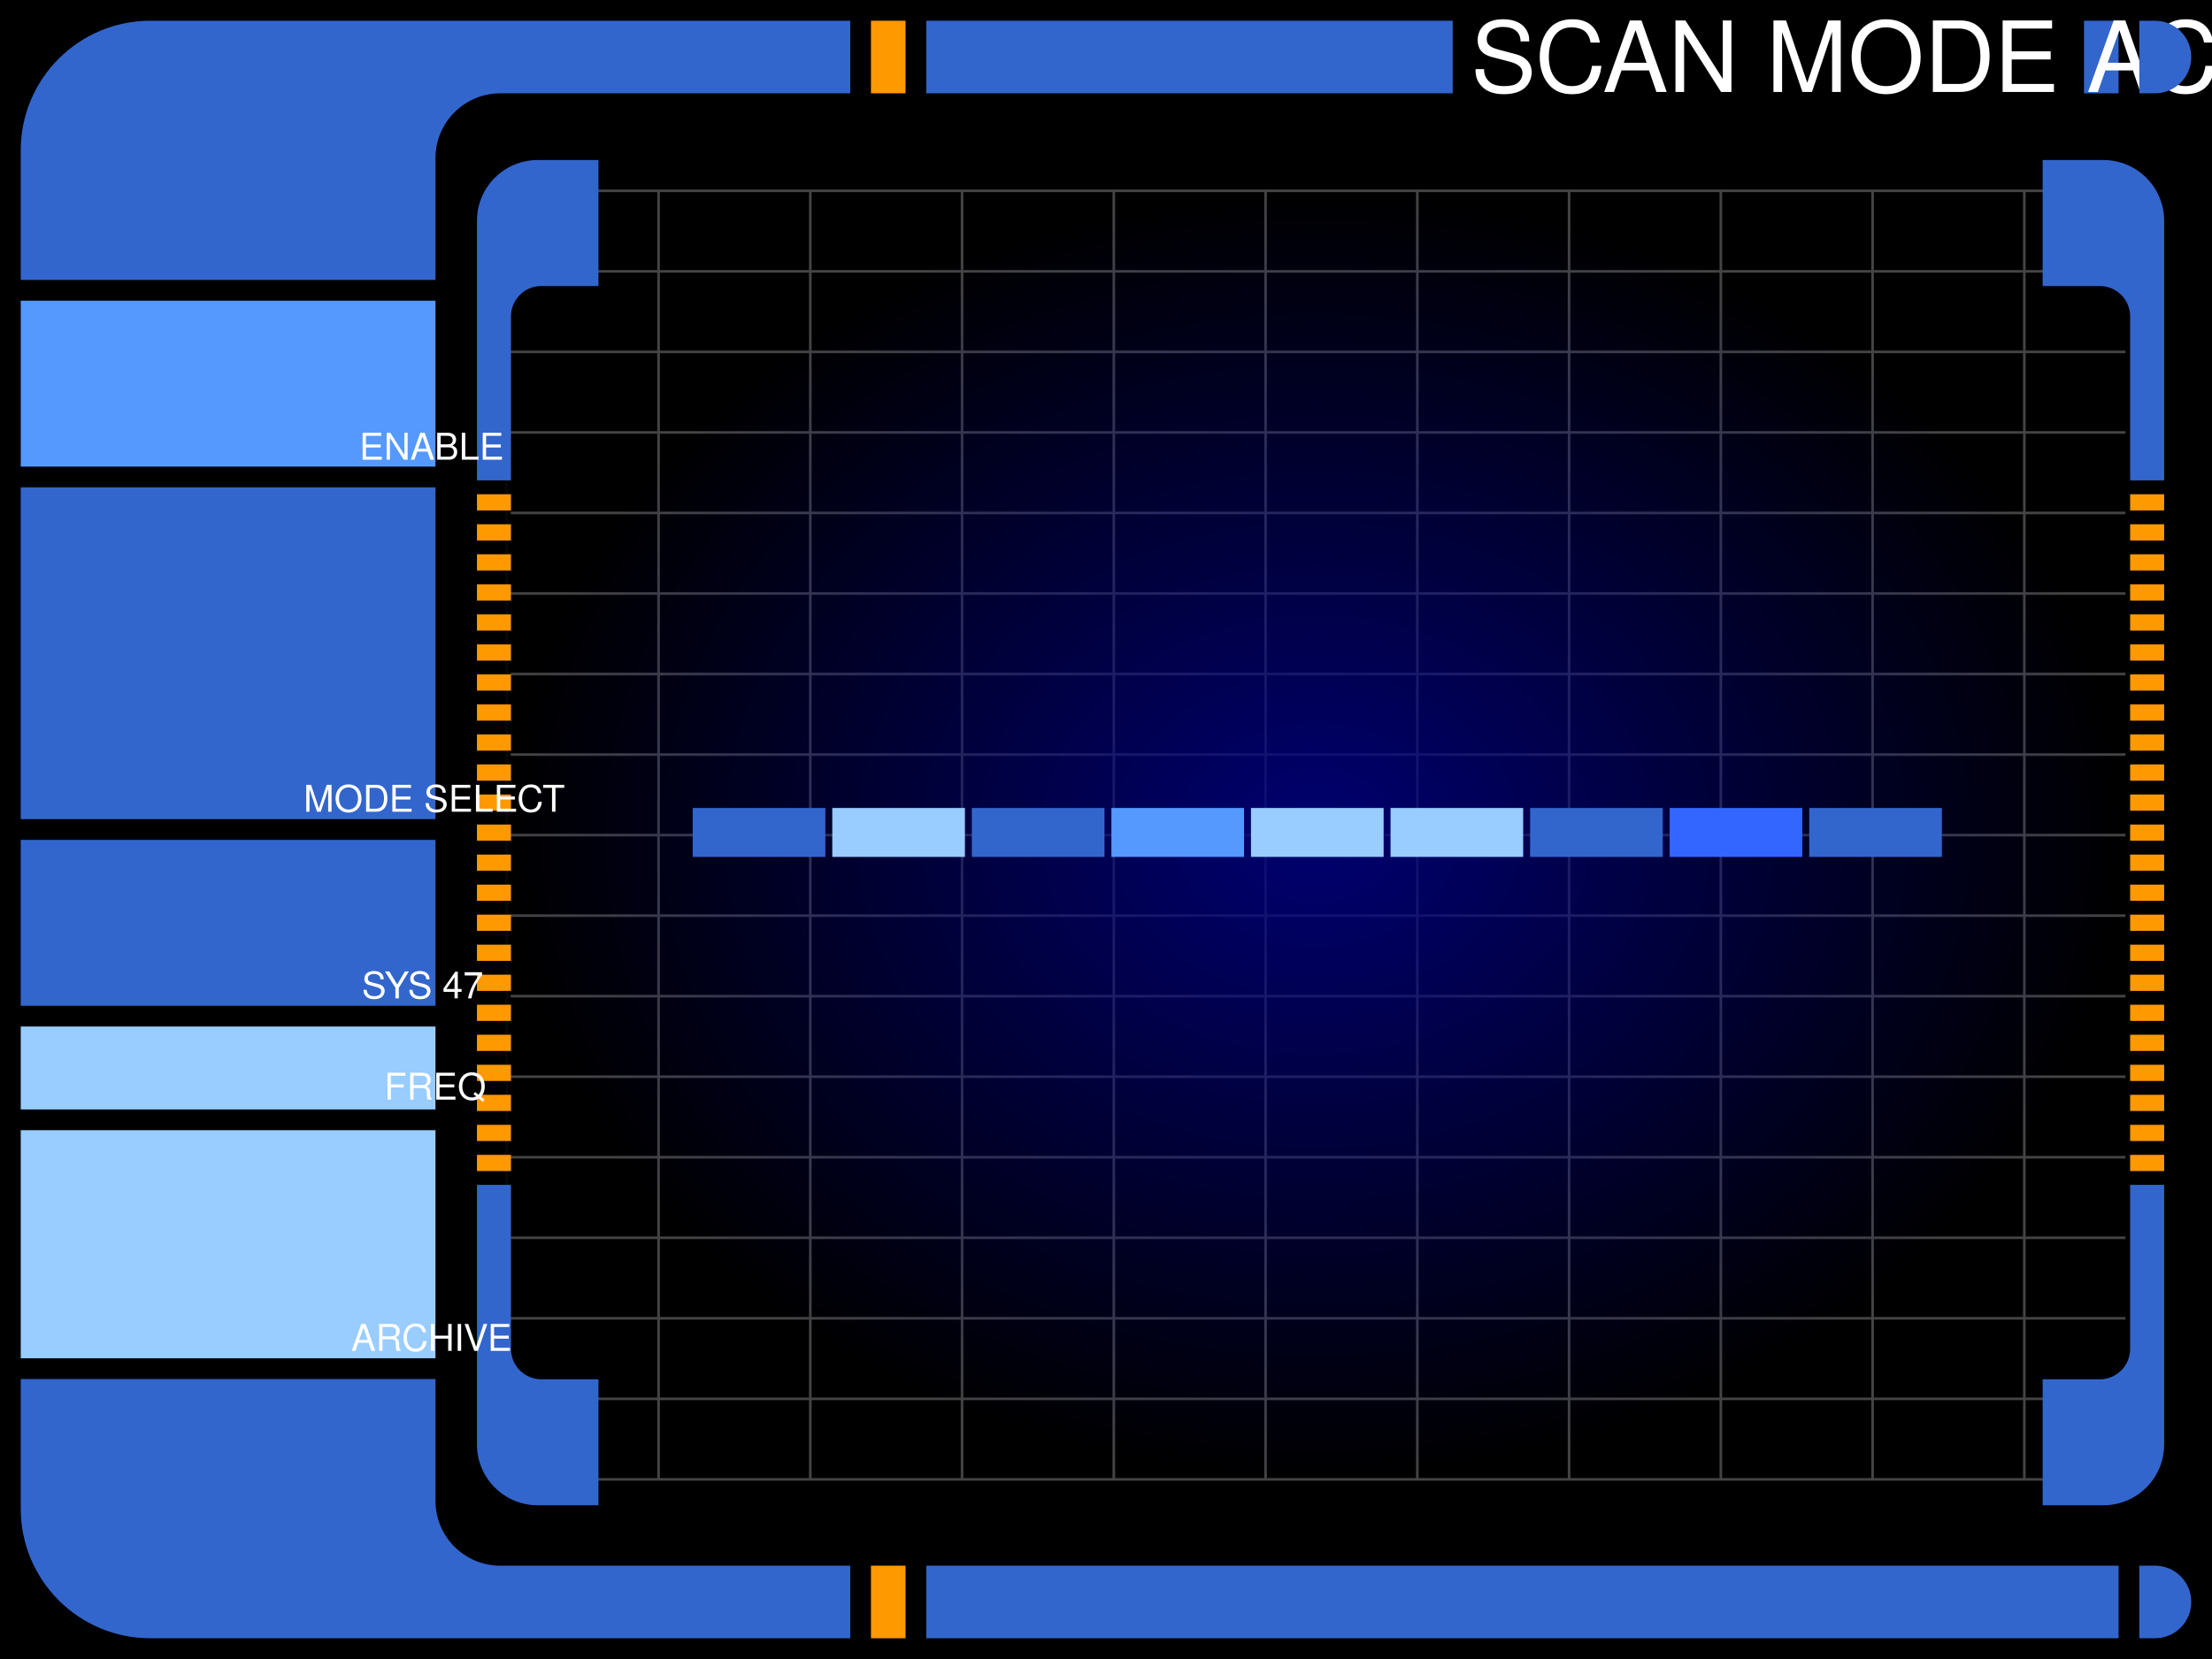
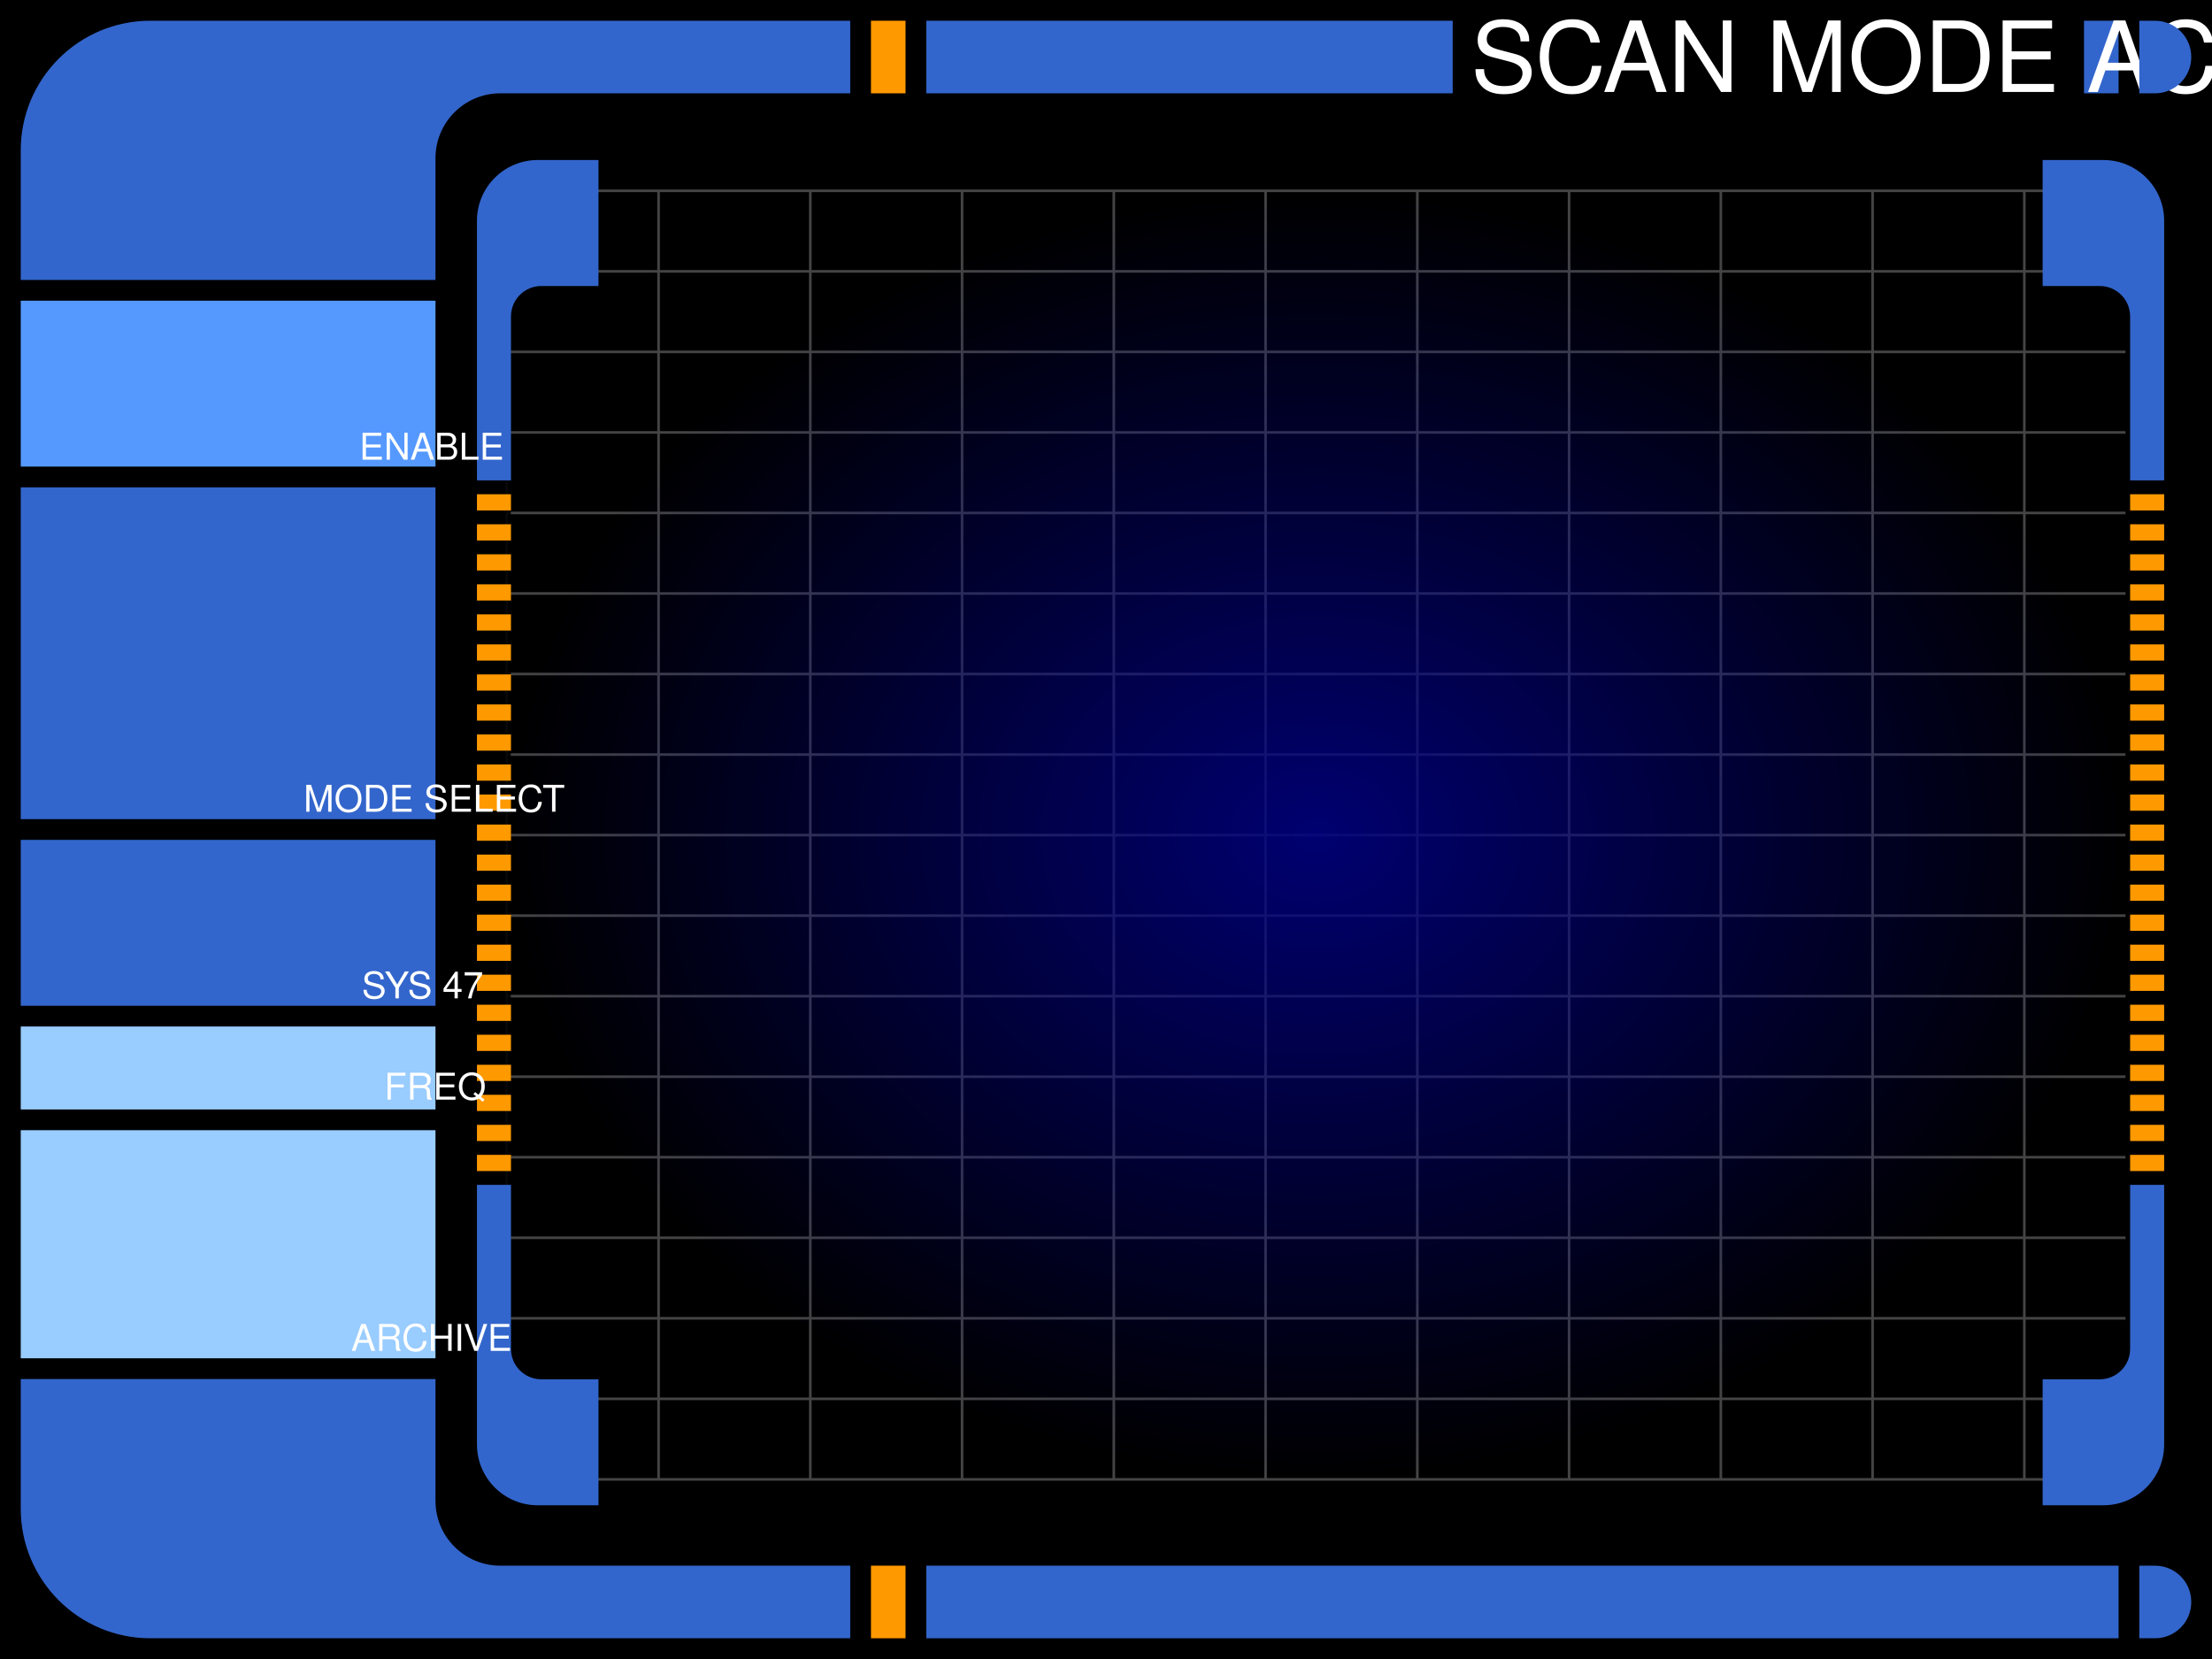
<svg xmlns="http://www.w3.org/2000/svg" xmlns:xlink="http://www.w3.org/1999/xlink" width="320px" height="240px" viewBox="0 0 320 240" version="1.1" id="SVGRoot">
  <defs id="defs21053">
    <linearGradient id="linearGradient99063">
      <stop style="stop-color:#000080;stop-opacity:1;" offset="0" id="stop99059" />
      <stop style="stop-color:#000080;stop-opacity:0;" offset="1" id="stop99061" />
    </linearGradient>
    <linearGradient id="linearGradient95293">
      <stop style="stop-color:#ffffff;stop-opacity:1;" offset="0" id="stop95289" />
      <stop style="stop-color:#ffffff;stop-opacity:0;" offset="1" id="stop95291" />
    </linearGradient>
    <linearGradient xlink:href="#linearGradient95293" id="linearGradient95303" x1="73.317" y1="120.809" x2="307.487" y2="120.809" gradientUnits="userSpaceOnUse" />
    <radialGradient xlink:href="#linearGradient99063" id="radialGradient99067" cx="190.402" cy="120.809" fx="190.402" fy="120.809" r="117.085" gradientTransform="matrix(1,0,0,0.7960376,0,24.64053)" gradientUnits="userSpaceOnUse" />
  </defs>
  <g id="layer2" style="display:inline">
    <rect style="fill:#000000;fill-opacity:1;stroke:#3366cc;stroke-width:0" id="rect31687" width="320" height="240" x="4.7477744e-07" y="4.7058822e-07" />
    <text xml:space="preserve" style="font-size:5.333px;line-height:1.25;font-family:'Helvetica LT Std';-inkscape-font-specification:'Helvetica LT Std';fill:#ffffff" x="68.041" y="140.711" id="text43466-2">
      <tspan id="tspan43464-8" x="68.041" y="140.711" style="font-size:5.333px" />
    </text>
  </g>
  <g id="layer4" style="display:inline;opacity:0.269">
    <rect style="fill:#000000;fill-opacity:0;stroke:#3366cc;stroke-width:0" id="rect88381" width="208.922" height="194.611" x="86.578" y="23.15" />
    <path d="M 73.317,27.605 V 214.013 M 95.271,27.605 V 214.013 M 117.224,27.605 V 214.013 M 139.177,27.605 V 214.013 M 161.131,27.605 V 214.013 M 183.084,27.605 V 214.013 M 205.038,27.605 V 214.013 M 226.991,27.605 V 214.013 M 248.944,27.605 V 214.013 M 270.898,27.605 V 214.013 M 292.851,27.605 V 214.013 M 73.317,27.605 H 307.487 M 73.317,39.256 H 307.487 M 73.317,50.906 H 307.487 M 73.317,62.557 H 307.487 M 73.317,74.207 H 307.487 M 73.317,85.858 H 307.487 M 73.317,97.508 H 307.487 M 73.317,109.159 H 307.487 M 73.317,120.809 H 307.487 M 73.317,132.46 H 307.487 M 73.317,144.11 H 307.487 M 73.317,155.761 H 307.487 M 73.317,167.411 H 307.487 M 73.317,179.061 H 307.487 M 73.317,190.712 H 307.487 M 73.317,202.362 H 307.487 M 73.317,214.013 H 307.487" style="fill:none;stroke:#ffffff;stroke-width:0.377px;stroke-opacity:1" id="path93960" />
    <rect style="opacity:0.878;fill:#000000;fill-opacity:1;stroke:#000088;stroke-width:0;stroke-opacity:1" id="rect99196" width="38.891" height="209.657" x="35.002" y="20.506" />
  </g>
  <g id="layer5" style="display:inline">
    <rect style="opacity:0.878;fill:url(#radialGradient99067);fill-opacity:1;stroke:url(#linearGradient95303);stroke-width:0;stroke-opacity:1" id="rect94273" width="234.169" height="186.407" x="73.317" y="27.605" />
  </g>
  <g id="layer1" style="display:inline">
    <path id="rect21165" style="fill:#3366cc;stroke:#3366cc;stroke-width:0" d="M 21.75,3 C 11.395,3 3,11.395 3,21.75 V 40.5 H 21.75 63 V 22.875 a 9.375,9.375 0 0 1 9.375,-9.375 H 123 V 3 Z" />
    <path id="rect21165-6" style="fill:#3366cc;stroke:#3366cc;stroke-width:0" d="M 21.75,237 C 11.395,237 3,228.605 3,218.25 V 199.5 H 21.75 63 v 17.625 a 9.375,9.375 0 0 0 9.375,9.375 H 123 V 237 Z" />
    <path style="fill:#ff9900;fill-opacity:1;stroke:#3366cc;stroke-width:0" d="M 126,3 V 13.5 h 5 V 3 Z" id="path21376" />
    <path id="path84660" style="fill:#3366cc;stroke:#3366cc;stroke-width:0" d="M 77.789,23.15 C 72.935,23.15 69,27.085 69,31.939 v 3.486 34.074 h 4.922 V 45.769 a 4.395,4.395 0 0 1 4.395,-4.395 h 8.262 v -5.949 -3.486 -8.789 z" />
    <path id="path84660-3" style="fill:#3366cc;stroke:#3366cc;stroke-width:0" d="m 77.789,217.761 c -4.854,1e-5 -8.789,-3.935 -8.789,-8.789 v -3.486 -34.074 h 4.922 v 23.73 a 4.395,4.395 0 0 0 4.395,4.395 h 8.262 v 5.949 3.486 8.789 z" />
    <path style="fill:#ff9900;fill-opacity:1;stroke:#3366cc;stroke-width:0" d="m 69,71.5 h 4.922 v 2.344 h -4.922 z" id="path21376-8" />
    <path style="fill:#ff9900;fill-opacity:1;stroke:#3366cc;stroke-width:0" d="m 69,75.844 h 4.922 v 2.344 h -4.922 z" id="path21376-8-8" />
    <path style="fill:#ff9900;fill-opacity:1;stroke:#3366cc;stroke-width:0" d="m 69,80.188 h 4.922 v 2.344 h -4.922 z" id="path21376-8-9" />
    <path style="fill:#ff9900;fill-opacity:1;stroke:#3366cc;stroke-width:0" d="m 69,84.532 h 4.922 v 2.344 h -4.922 z" id="path21376-8-8-4" />
    <path style="fill:#ff9900;fill-opacity:1;stroke:#3366cc;stroke-width:0" d="m 69,88.876 h 4.922 v 2.344 h -4.922 z" id="path21376-8-7" />
    <path style="fill:#ff9900;fill-opacity:1;stroke:#3366cc;stroke-width:0" d="m 69,93.22 h 4.922 v 2.344 h -4.922 z" id="path21376-8-8-1" />
    <path style="fill:#ff9900;fill-opacity:1;stroke:#3366cc;stroke-width:0" d="m 69,97.564 h 4.922 v 2.344 h -4.922 z" id="path21376-8-9-4" />
    <path style="fill:#ff9900;fill-opacity:1;stroke:#3366cc;stroke-width:0" d="m 69,101.908 h 4.922 v 2.344 h -4.922 z" id="path21376-8-8-4-3" />
    <path style="fill:#ff9900;fill-opacity:1;stroke:#3366cc;stroke-width:0" d="m 69,106.252 h 4.922 v 2.344 h -4.922 z" id="path21376-8-1" />
    <path style="fill:#ff9900;fill-opacity:1;stroke:#3366cc;stroke-width:0" d="m 69,110.596 h 4.922 v 2.344 h -4.922 z" id="path21376-8-8-2" />
    <path style="fill:#ff9900;fill-opacity:1;stroke:#3366cc;stroke-width:0" d="m 69,114.94 h 4.922 v 2.344 h -4.922 z" id="path21376-8-9-7" />
    <path style="fill:#ff9900;fill-opacity:1;stroke:#3366cc;stroke-width:0" d="m 69,119.284 h 4.922 v 2.344 h -4.922 z" id="path21376-8-8-4-0" />
-     <path style="display:inline;fill:#3366cc;fill-opacity:1;stroke:#3366cc;stroke-width:0" d="m 100.212,116.884 h 19.19 v 7.081 h -19.19 z" id="path21376-8-8-4-0-35-2" />
-     <path style="display:inline;fill:#99ccff;fill-opacity:1;stroke:#3366cc;stroke-width:0" d="m 120.402,116.884 h 19.19 v 7.081 h -19.19 z" id="path21376-8-8-4-0-35-2-5" />
-     <path style="display:inline;fill:#3366cc;fill-opacity:1;stroke:#3366cc;stroke-width:0" d="m 140.592,116.884 h 19.19 v 7.081 h -19.19 z" id="path21376-8-8-4-0-35-2-6" />
-     <path style="display:inline;fill:#5599ff;fill-opacity:1;stroke:#3366cc;stroke-width:0" d="m 160.782,116.884 h 19.19 v 7.081 h -19.19 z" id="path21376-8-8-4-0-35-7" />
-     <path style="display:inline;fill:#99ccff;fill-opacity:1;stroke:#3366cc;stroke-width:0" d="m 180.972,116.884 h 19.19 v 7.081 h -19.19 z" id="path21376-8-8-4-0-35-2-0" />
-     <path style="display:inline;fill:#99ccff;fill-opacity:1;stroke:#3366cc;stroke-width:0" d="m 201.162,116.884 h 19.19 v 7.081 h -19.19 z" id="path21376-8-8-4-0-35-2-5-1" />
-     <path style="display:inline;fill:#3366cc;fill-opacity:1;stroke:#3366cc;stroke-width:0" d="m 221.352,116.884 h 19.19 v 7.081 h -19.19 z" id="path21376-8-8-4-0-35-2-6-3" />
-     <path style="display:inline;fill:#3366ff;fill-opacity:1;stroke:#3366cc;stroke-width:0" d="m 241.542,116.884 h 19.19 v 7.081 h -19.19 z" id="path21376-8-8-4-0-35-0" />
-     <path style="display:inline;fill:#3366cc;fill-opacity:1;stroke:#3366cc;stroke-width:0" d="m 261.732,116.884 h 19.19 v 7.081 h -19.19 z" id="path21376-8-8-4-0-35-2-9" />
    <path style="fill:#ff9900;fill-opacity:1;stroke:#3366cc;stroke-width:0" d="m 69,123.628 h 4.922 v 2.344 h -4.922 z" id="path21376-8-7-3" />
    <path style="fill:#ff9900;fill-opacity:1;stroke:#3366cc;stroke-width:0" d="m 69,127.972 h 4.922 v 2.344 h -4.922 z" id="path21376-8-8-1-4" />
    <path style="fill:#ff9900;fill-opacity:1;stroke:#3366cc;stroke-width:0" d="m 69,132.316 h 4.922 v 2.344 h -4.922 z" id="path21376-8-9-4-3" />
    <path style="fill:#ff9900;fill-opacity:1;stroke:#3366cc;stroke-width:0" d="m 69,136.66 h 4.922 v 2.344 h -4.922 z" id="path21376-8-8-4-3-0" />
    <path style="fill:#ff9900;fill-opacity:1;stroke:#3366cc;stroke-width:0" d="m 69,141.004 h 4.922 v 2.344 h -4.922 z" id="path21376-8-8-2-5" />
    <path style="fill:#ff9900;fill-opacity:1;stroke:#3366cc;stroke-width:0" d="m 69,145.348 h 4.922 v 2.344 h -4.922 z" id="path21376-8-9-7-7" />
    <path style="fill:#ff9900;fill-opacity:1;stroke:#3366cc;stroke-width:0" d="m 69,149.692 h 4.922 v 2.344 h -4.922 z" id="path21376-8-8-4-0-3" />
    <path style="fill:#ff9900;fill-opacity:1;stroke:#3366cc;stroke-width:0" d="m 69,154.036 h 4.922 v 2.344 h -4.922 z" id="path21376-8-7-3-0" />
    <path style="fill:#ff9900;fill-opacity:1;stroke:#3366cc;stroke-width:0" d="m 69,158.38 h 4.922 v 2.344 h -4.922 z" id="path21376-8-8-1-4-3" />
    <path style="fill:#ff9900;fill-opacity:1;stroke:#3366cc;stroke-width:0" d="m 69,162.724 h 4.922 v 2.344 h -4.922 z" id="path21376-8-9-4-3-2" />
    <path style="fill:#ff9900;fill-opacity:1;stroke:#3366cc;stroke-width:0" d="m 69,167.068 h 4.922 v 2.344 h -4.922 z" id="path21376-8-8-4-3-0-7" />
    <path id="path84660-4" style="display:inline;fill:#3366cc;stroke:#3366cc;stroke-width:0" d="m 304.289,23.15 c 4.854,-1e-6 8.789,3.935 8.789,8.789 v 3.486 34.074 h -4.922 V 45.769 A 4.395,4.395 0 0 0 303.762,41.375 H 295.5 v -5.949 -3.486 -8.789 z" />
    <path id="path84660-3-5" style="display:inline;fill:#3366cc;stroke:#3366cc;stroke-width:0" d="m 304.289,217.761 c 4.854,1e-5 8.789,-3.935 8.789,-8.789 v -3.486 -34.074 h -4.922 v 23.73 a 4.395,4.395 0 0 1 -4.395,4.395 H 295.5 v 5.949 3.486 8.789 z" />
    <path style="display:inline;fill:#ff9900;fill-opacity:1;stroke:#3366cc;stroke-width:0" d="m 313.078,71.5 h -4.922 v 2.344 h 4.922 z" id="path21376-8-2" />
    <path style="display:inline;fill:#ff9900;fill-opacity:1;stroke:#3366cc;stroke-width:0" d="m 313.078,75.844 h -4.922 v 2.344 h 4.922 z" id="path21376-8-8-7" />
    <path style="display:inline;fill:#ff9900;fill-opacity:1;stroke:#3366cc;stroke-width:0" d="m 313.078,80.188 h -4.922 v 2.344 h 4.922 z" id="path21376-8-9-2" />
    <path style="display:inline;fill:#ff9900;fill-opacity:1;stroke:#3366cc;stroke-width:0" d="m 313.078,84.532 h -4.922 v 2.344 h 4.922 z" id="path21376-8-8-4-7" />
    <path style="display:inline;fill:#ff9900;fill-opacity:1;stroke:#3366cc;stroke-width:0" d="m 313.078,88.876 h -4.922 v 2.344 h 4.922 z" id="path21376-8-7-0" />
    <path style="display:inline;fill:#ff9900;fill-opacity:1;stroke:#3366cc;stroke-width:0" d="m 313.078,93.22 h -4.922 v 2.344 h 4.922 z" id="path21376-8-8-1-5" />
    <path style="display:inline;fill:#ff9900;fill-opacity:1;stroke:#3366cc;stroke-width:0" d="m 313.078,97.564 h -4.922 v 2.344 h 4.922 z" id="path21376-8-9-4-8" />
    <path style="display:inline;fill:#ff9900;fill-opacity:1;stroke:#3366cc;stroke-width:0" d="m 313.078,101.908 h -4.922 v 2.344 h 4.922 z" id="path21376-8-8-4-3-8" />
    <path style="display:inline;fill:#ff9900;fill-opacity:1;stroke:#3366cc;stroke-width:0" d="m 313.078,106.252 h -4.922 v 2.344 h 4.922 z" id="path21376-8-1-2" />
    <path style="display:inline;fill:#ff9900;fill-opacity:1;stroke:#3366cc;stroke-width:0" d="m 313.078,110.596 h -4.922 v 2.344 h 4.922 z" id="path21376-8-8-2-4" />
    <path style="display:inline;fill:#ff9900;fill-opacity:1;stroke:#3366cc;stroke-width:0" d="m 313.078,114.94 h -4.922 v 2.344 h 4.922 z" id="path21376-8-9-7-4" />
    <path style="display:inline;fill:#ff9900;fill-opacity:1;stroke:#3366cc;stroke-width:0" d="m 313.078,119.284 h -4.922 v 2.344 h 4.922 z" id="path21376-8-8-4-0-2" />
    <path style="display:inline;fill:#ff9900;fill-opacity:1;stroke:#3366cc;stroke-width:0" d="m 313.078,123.628 h -4.922 v 2.344 h 4.922 z" id="path21376-8-7-3-7" />
    <path style="display:inline;fill:#ff9900;fill-opacity:1;stroke:#3366cc;stroke-width:0" d="m 313.078,127.972 h -4.922 v 2.344 h 4.922 z" id="path21376-8-8-1-4-0" />
    <path style="display:inline;fill:#ff9900;fill-opacity:1;stroke:#3366cc;stroke-width:0" d="m 313.078,132.316 h -4.922 v 2.344 h 4.922 z" id="path21376-8-9-4-3-3" />
    <path style="display:inline;fill:#ff9900;fill-opacity:1;stroke:#3366cc;stroke-width:0" d="m 313.078,136.66 h -4.922 v 2.344 h 4.922 z" id="path21376-8-8-4-3-0-9" />
    <path style="display:inline;fill:#ff9900;fill-opacity:1;stroke:#3366cc;stroke-width:0" d="m 313.078,141.004 h -4.922 v 2.344 h 4.922 z" id="path21376-8-8-2-5-1" />
    <path style="display:inline;fill:#ff9900;fill-opacity:1;stroke:#3366cc;stroke-width:0" d="m 313.078,145.348 h -4.922 v 2.344 h 4.922 z" id="path21376-8-9-7-7-6" />
    <path style="display:inline;fill:#ff9900;fill-opacity:1;stroke:#3366cc;stroke-width:0" d="m 313.078,149.692 h -4.922 v 2.344 h 4.922 z" id="path21376-8-8-4-0-3-1" />
    <path style="display:inline;fill:#ff9900;fill-opacity:1;stroke:#3366cc;stroke-width:0" d="m 313.078,154.036 h -4.922 v 2.344 h 4.922 z" id="path21376-8-7-3-0-4" />
    <path style="display:inline;fill:#ff9900;fill-opacity:1;stroke:#3366cc;stroke-width:0" d="m 313.078,158.38 h -4.922 v 2.344 h 4.922 z" id="path21376-8-8-1-4-3-5" />
    <path style="display:inline;fill:#ff9900;fill-opacity:1;stroke:#3366cc;stroke-width:0" d="m 313.078,162.724 h -4.922 v 2.344 h 4.922 z" id="path21376-8-9-4-3-2-4" />
    <path style="display:inline;fill:#ff9900;fill-opacity:1;stroke:#3366cc;stroke-width:0" d="m 313.078,167.068 h -4.922 v 2.344 h 4.922 z" id="path21376-8-8-4-3-0-7-0" />
    <path style="fill:#ff9900;fill-opacity:1;stroke:#3366cc;stroke-width:0" d="M 126,226.5 V 237 h 5 v -10.5 z" id="path21376-7" />
    <path style="fill:#3366cc;stroke:#3366cc;stroke-width:0" d="M 301.484,3 V 13.5 h 5 V 3 Z" id="path21376-2" />
    <path style="fill:#3366cc;stroke:#3366cc;stroke-width:0" d="M 134,3 V 13.5 h 76.156 V 3 Z" id="path21376-6" />
    <path style="fill:#3366cc;stroke:#3366cc;stroke-width:0" d="M 134,226.5 V 237 h 172.484 v -10.5 z" id="path21376-6-3" />
    <text xml:space="preserve" style="font-size:14.189px;line-height:1.25;font-family:'Helvetica LT Std';-inkscape-font-specification:'Helvetica LT Std';fill:#ffffff;stroke-width:0.355" x="212.768" y="13.301" id="text26146">
      <tspan id="tspan26144" x="212.768" y="13.301" style="fill:#ffffff;stroke-width:0.355">SCAN MODE ACTIVE 503</tspan>
    </text>
    <path id="rect29693" style="fill:#3366cc;fill-opacity:1;stroke:#3366cc;stroke-width:0" d="M 309.484,3 V 13.5 H 311.75 C 314.659,13.5 317,11.158 317,8.25 317,5.342 314.659,3 311.75,3 Z" />
    <path id="rect29693-7" style="fill:#3366cc;fill-opacity:1;stroke:#3366cc;stroke-width:0" d="M 309.484,226.5 V 237 H 311.75 c 2.909,0 5.25,-2.341 5.25,-5.25 0,-2.909 -2.341,-5.25 -5.25,-5.25 z" />
    <rect style="fill:#5599ff;fill-opacity:1;stroke:#3366cc;stroke-width:0" id="rect30356" width="60" height="24" x="3" y="43.5" />
    <rect style="fill:#3366cc;fill-opacity:1;stroke:#3366cc;stroke-width:0" id="rect30356-0" width="60" height="24" x="3" y="121.5" />
    <rect style="fill:#99ccff;fill-opacity:1;stroke:#3366cc;stroke-width:0" id="rect30356-0-3" width="60" height="12" x="3" y="148.5" />
    <rect style="fill:#99ccff;fill-opacity:1;stroke:#3366cc;stroke-width:0" id="rect30356-0-3-2" width="60" height="32.997" x="3" y="163.5" />
    <rect style="fill:#3366cc;fill-opacity:1;stroke:#3366cc;stroke-width:0" id="rect30356-9" width="60" height="48" x="3" y="70.5" />
  </g>
  <g id="layer6" />
  <g id="layer3" style="display:inline">
    <text xml:space="preserve" style="font-size:5.333px;line-height:1.25;font-family:'Helvetica LT Std';-inkscape-font-specification:'Helvetica LT Std';fill:#ffffff" x="43.899" y="117.425" id="text43466">
      <tspan id="tspan43464" x="43.899" y="117.425" style="font-size:5.333px">MODE SELECT</tspan>
    </text>
    <text xml:space="preserve" style="font-size:5.333px;line-height:1.25;font-family:'Helvetica LT Std';-inkscape-font-specification:'Helvetica LT Std';fill:#ffffff" x="55.579" y="159.079" id="text43466-9">
      <tspan id="tspan43464-2" x="55.579" y="159.079" style="font-size:5.333px">FREQ</tspan>
    </text>
    <text xml:space="preserve" style="font-size:5.333px;line-height:1.25;font-family:'Helvetica LT Std';-inkscape-font-specification:'Helvetica LT Std';fill:#ffffff" x="50.795" y="195.422" id="text43466-9-8">
      <tspan id="tspan43464-2-0" x="50.795" y="195.422" style="font-size:5.333px">ARCHIVE</tspan>
    </text>
    <text xml:space="preserve" style="font-size:5.333px;line-height:1.25;font-family:'Helvetica LT Std';-inkscape-font-specification:'Helvetica LT Std';fill:#ffffff" x="52.336" y="144.425" id="text43466-9-1">
      <tspan x="52.336" y="144.425" style="font-size:5.333px" id="tspan80049">SYS 47</tspan>
    </text>
    <text xml:space="preserve" style="font-size:5.333px;line-height:1.25;font-family:'Helvetica LT Std';-inkscape-font-specification:'Helvetica LT Std';fill:#ffffff" x="51.974" y="66.5" id="text43466-9-9">
      <tspan id="tspan43464-2-8" x="51.974" y="66.5" style="font-size:5.333px">ENABLE</tspan>
    </text>
  </g>
</svg>
